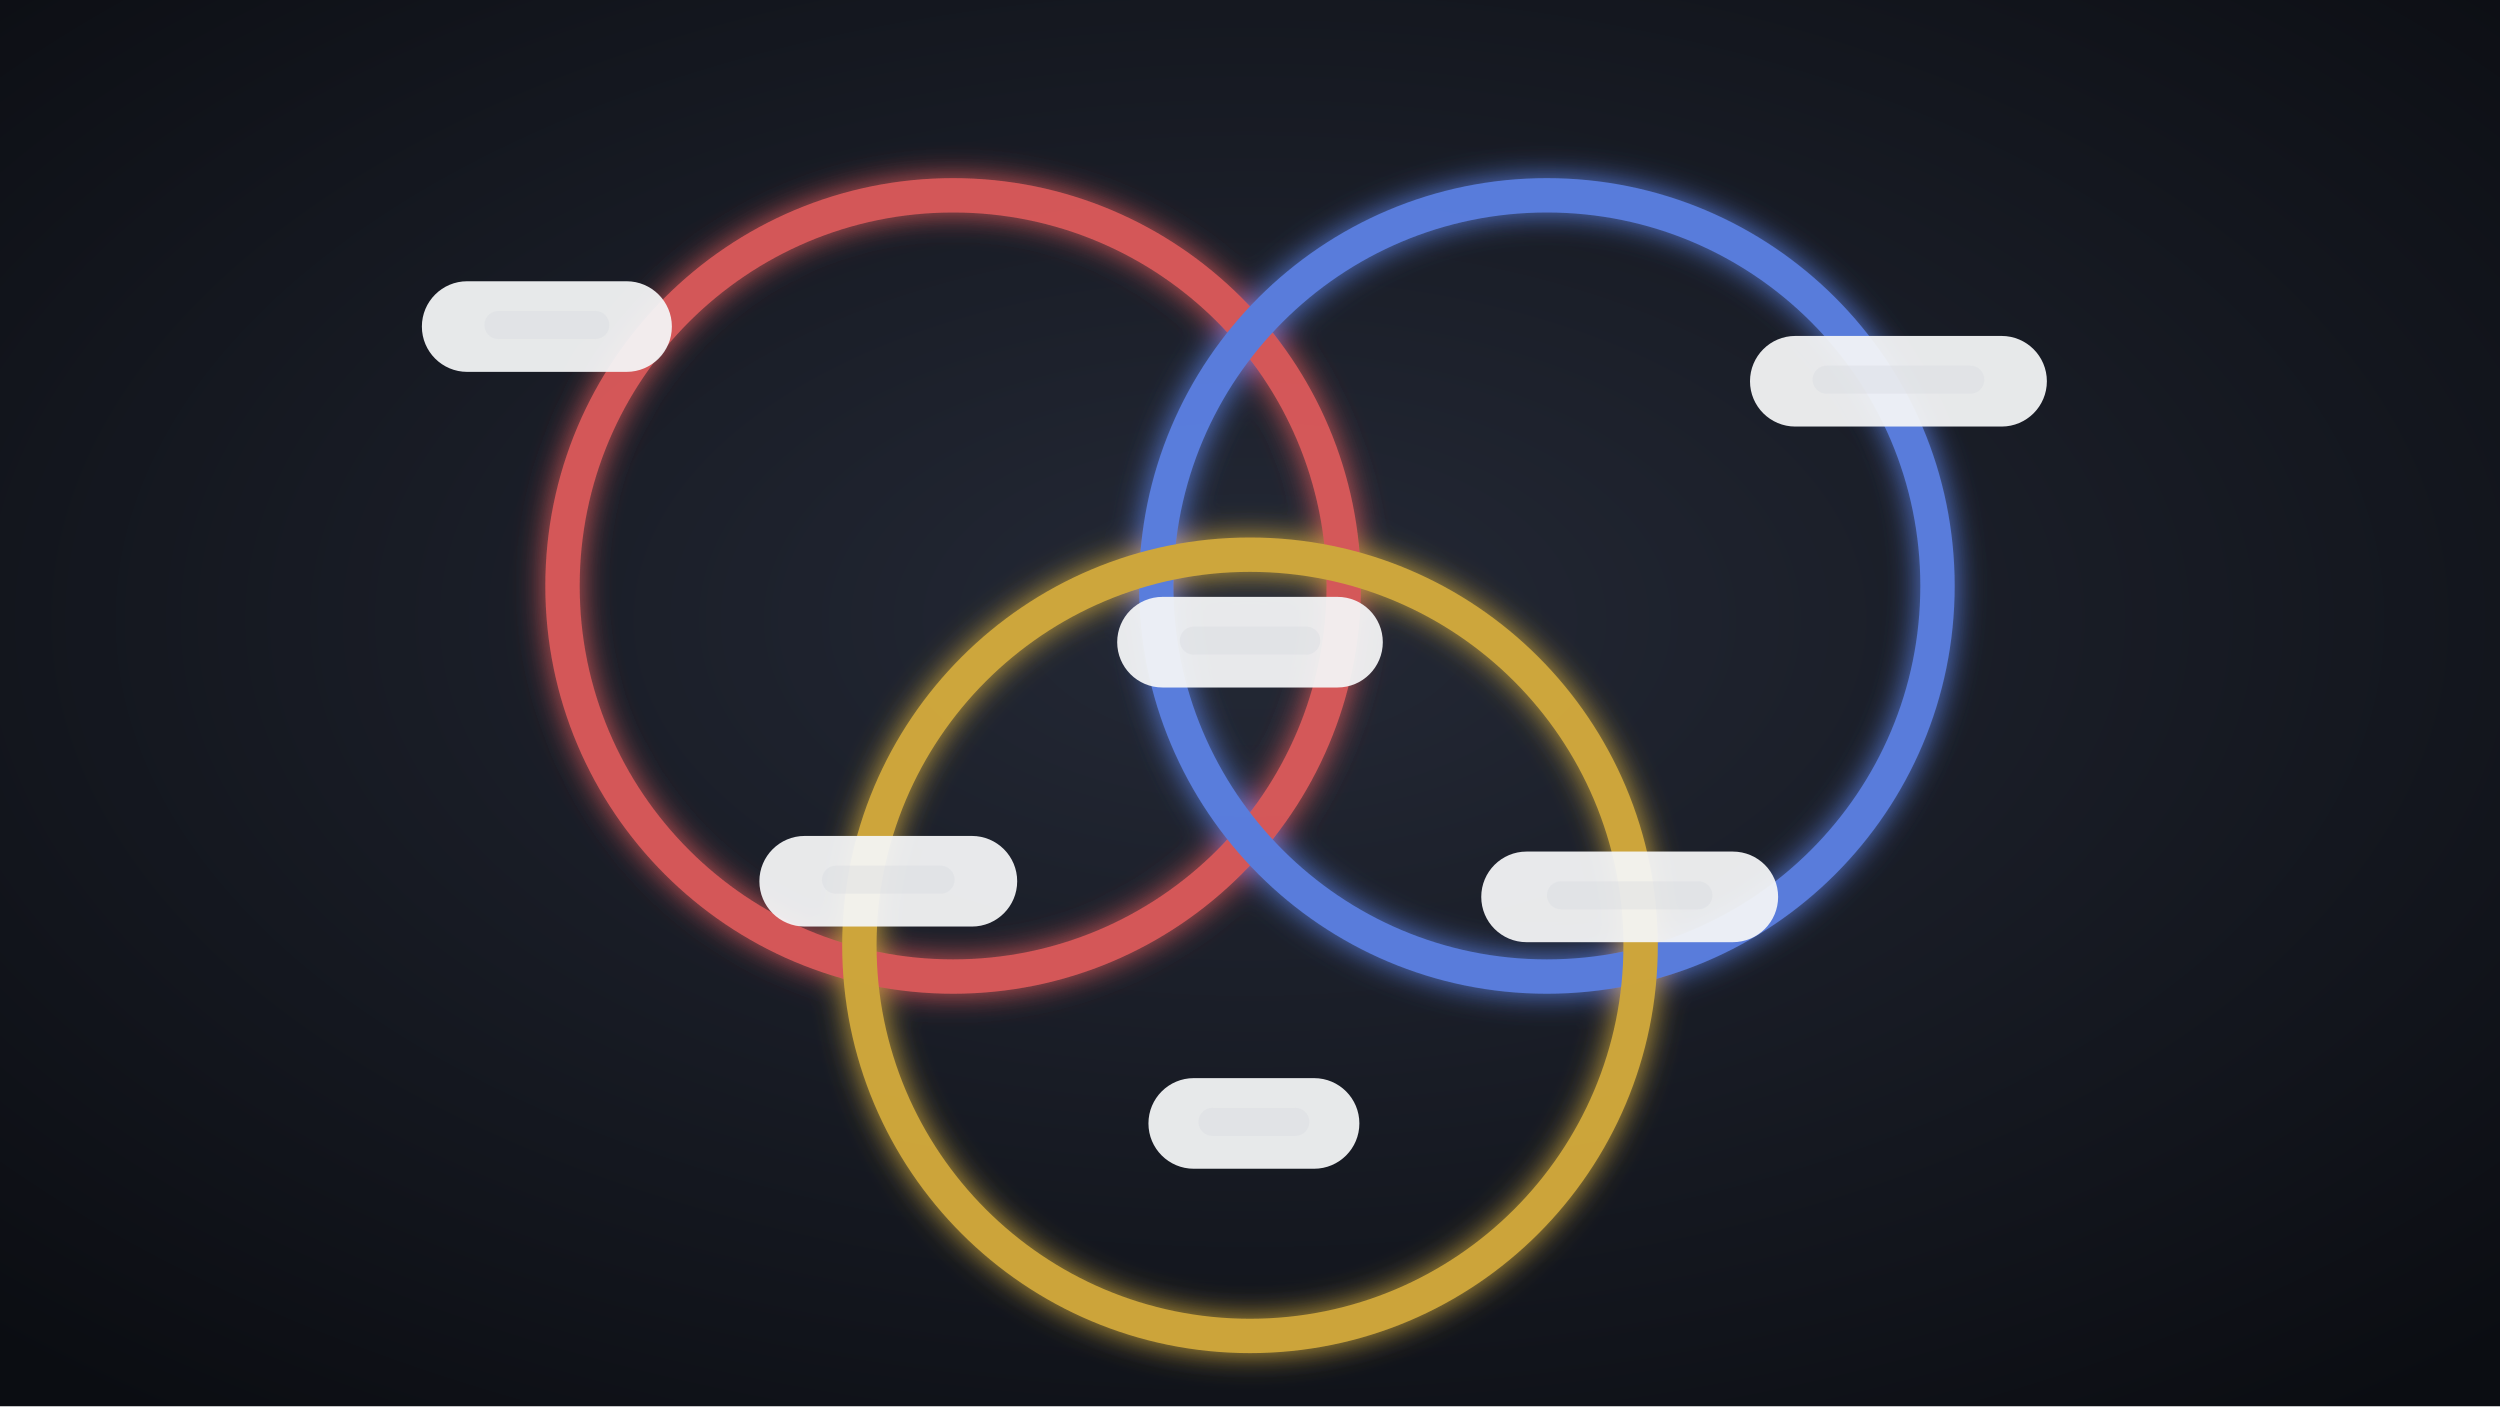
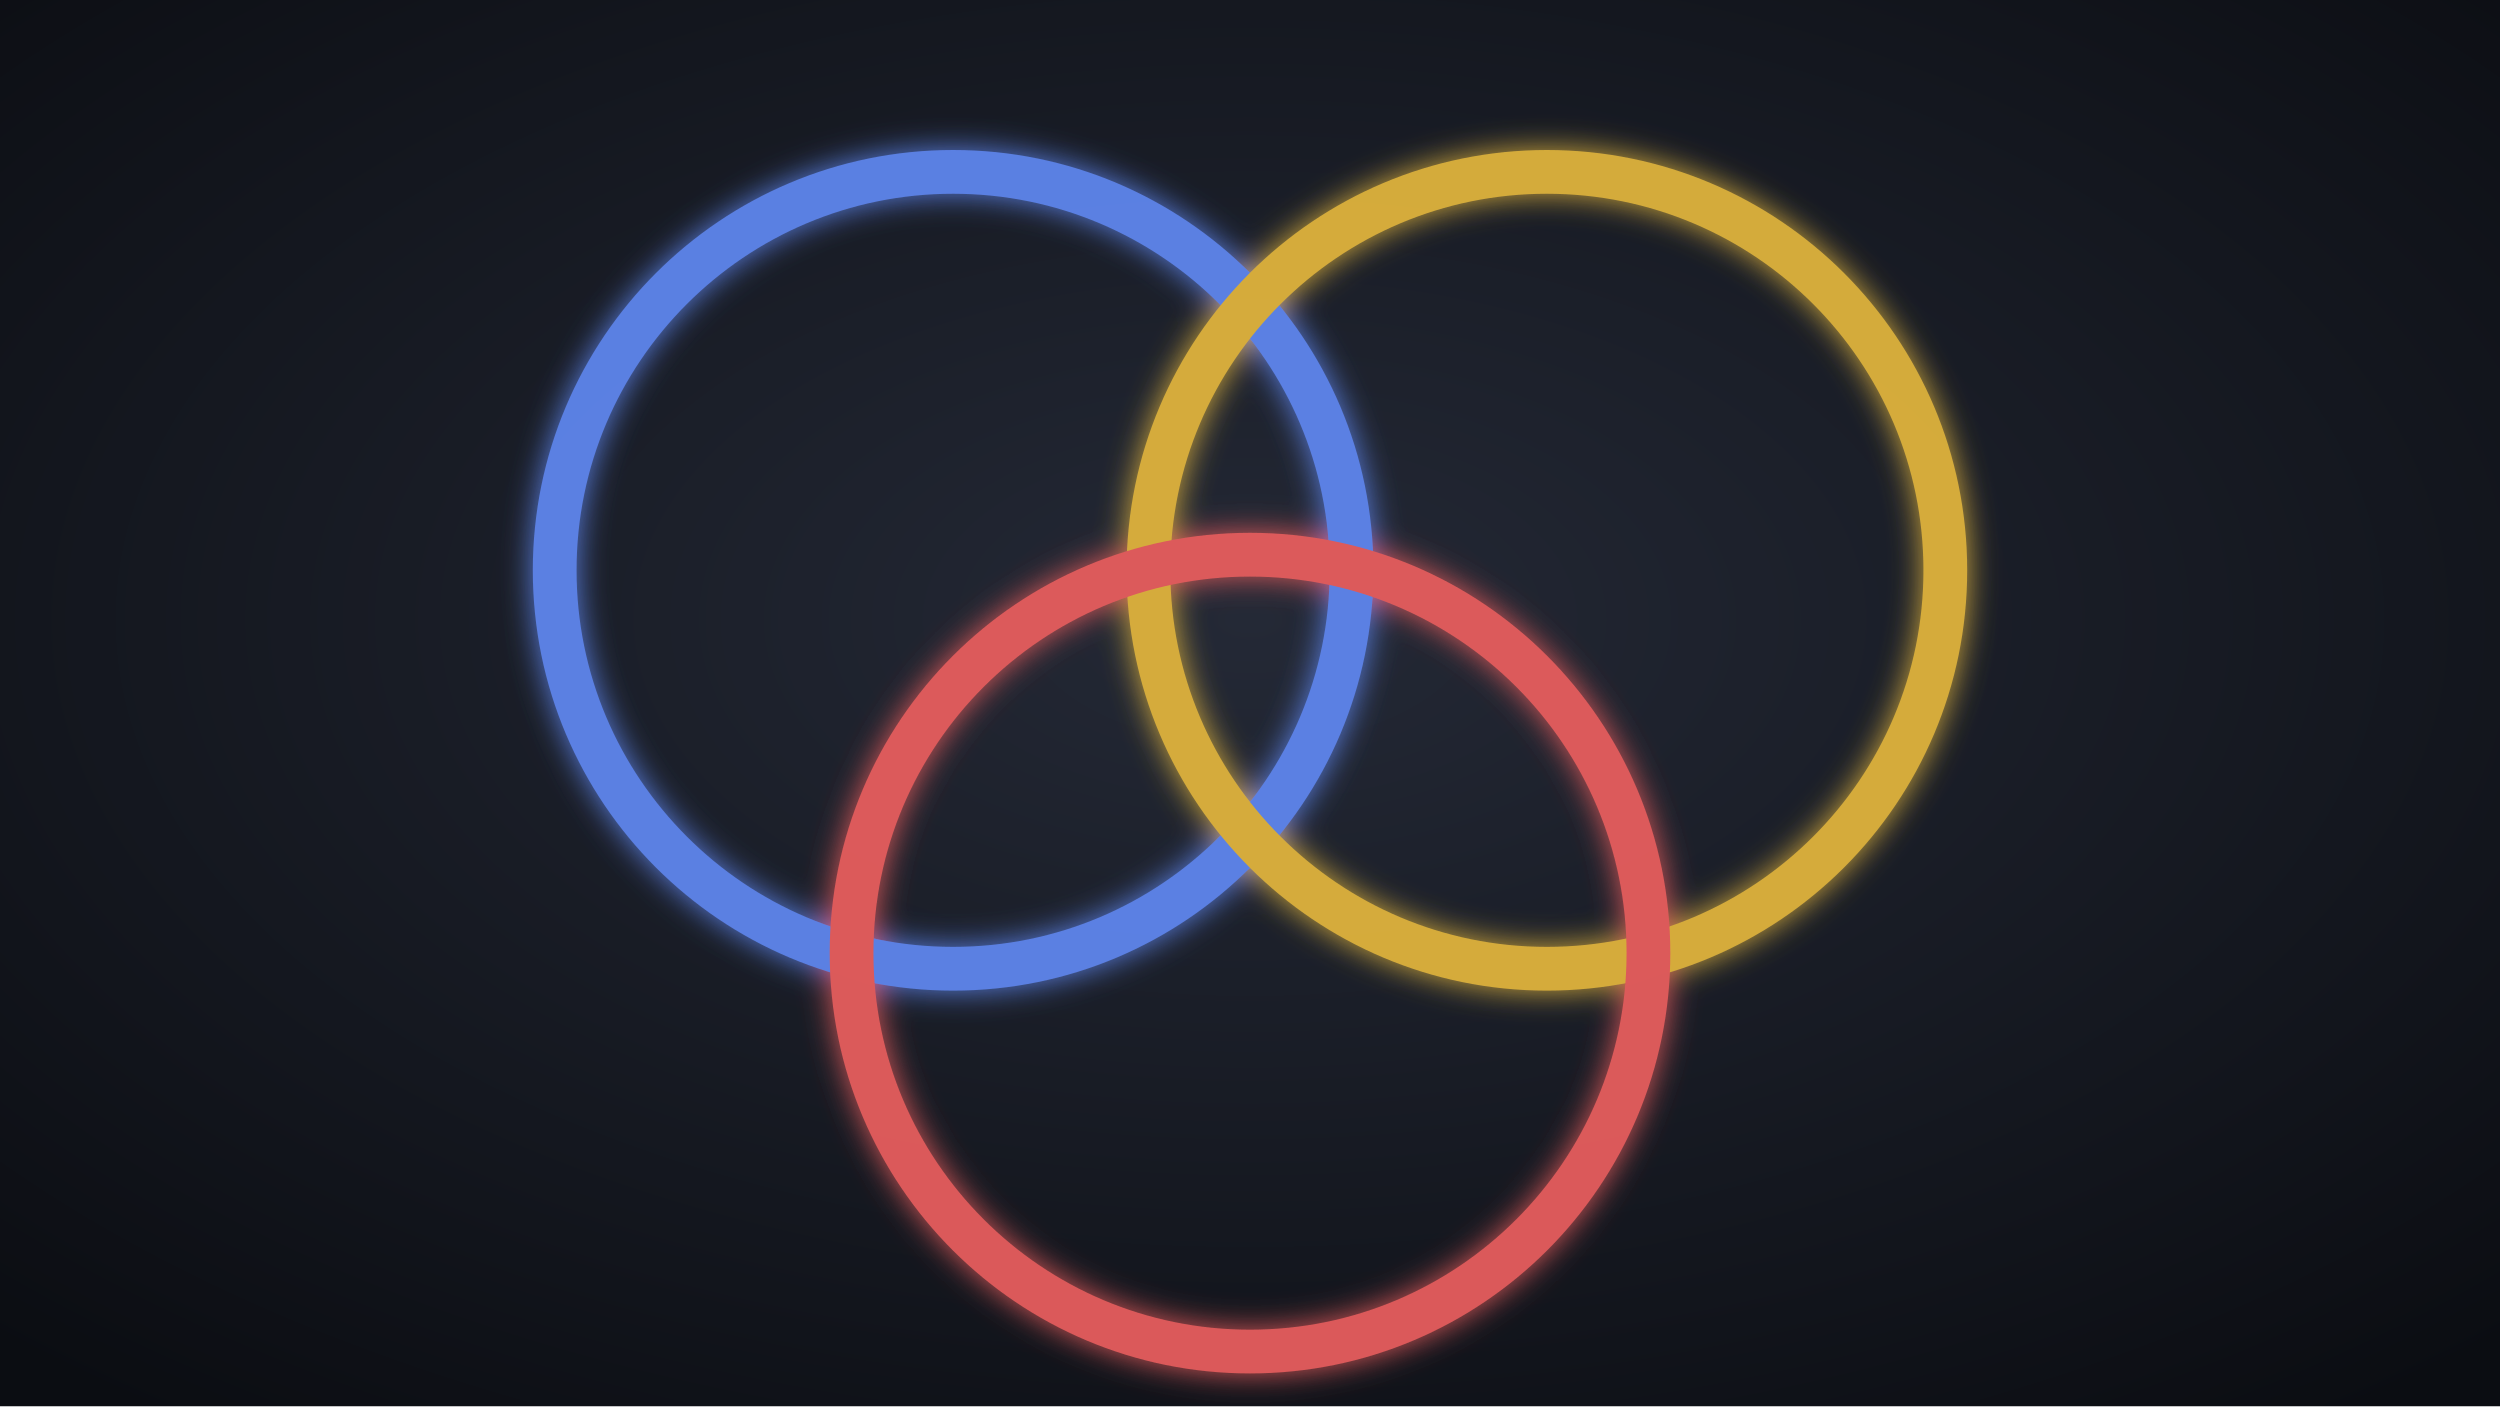
<svg xmlns="http://www.w3.org/2000/svg" viewBox="0 0 1600 900" role="img" aria-hidden="true">
  <defs>
    <radialGradient id="bg" cx="50%" cy="44%" r="72%">
      <stop offset="0" stop-color="#242936" />
      <stop offset="1" stop-color="#0b0d12" />
    </radialGradient>
    <filter id="glow">
      <feGaussianBlur stdDeviation="10" result="b" />
      <feMerge>
        <feMergeNode in="b" />
        <feMergeNode in="SourceGraphic" />
      </feMerge>
    </filter>
  </defs>
  <rect width="1600" height="900" fill="url(#bg)" />
-   <g fill="none" stroke-width="22" filter="url(#glow)" opacity=".9">
-     <circle cx="610" cy="375" r="250" stroke="#e85d5d" />
-     <circle cx="990" cy="375" r="250" stroke="#5f86ee" />
-     <circle cx="800" cy="605" r="250" stroke="#e0b43c" />
-   </g>
-   <g fill="#f4f5f7" opacity=".94">
-     <rect x="270" y="180" width="160" height="58" rx="29" />
-     <rect x="1120" y="215" width="190" height="58" rx="29" />
-     <rect x="715" y="382" width="170" height="58" rx="29" />
-     <rect x="486" y="535" width="165" height="58" rx="29" />
-     <rect x="948" y="545" width="190" height="58" rx="29" />
-     <rect x="735" y="690" width="135" height="58" rx="29" />
-   </g>
-   <g fill="#d6d9df" opacity=".36">
-     <rect x="310" y="199" width="80" height="18" rx="9" />
-     <rect x="1160" y="234" width="110" height="18" rx="9" />
-     <rect x="755" y="401" width="90" height="18" rx="9" />
-     <rect x="526" y="554" width="85" height="18" rx="9" />
-     <rect x="990" y="564" width="106" height="18" rx="9" />
-     <rect x="767" y="709" width="71" height="18" rx="9" />
+   <g fill="none" stroke-width="28" filter="url(#glow)" opacity=".94">
+     <circle cx="610" cy="365" r="255" stroke="#5f86ee" />
+     <circle cx="990" cy="365" r="255" stroke="#e0b43c" />
+     <circle cx="800" cy="610" r="255" stroke="#e85d5d" />
  </g>
</svg>
